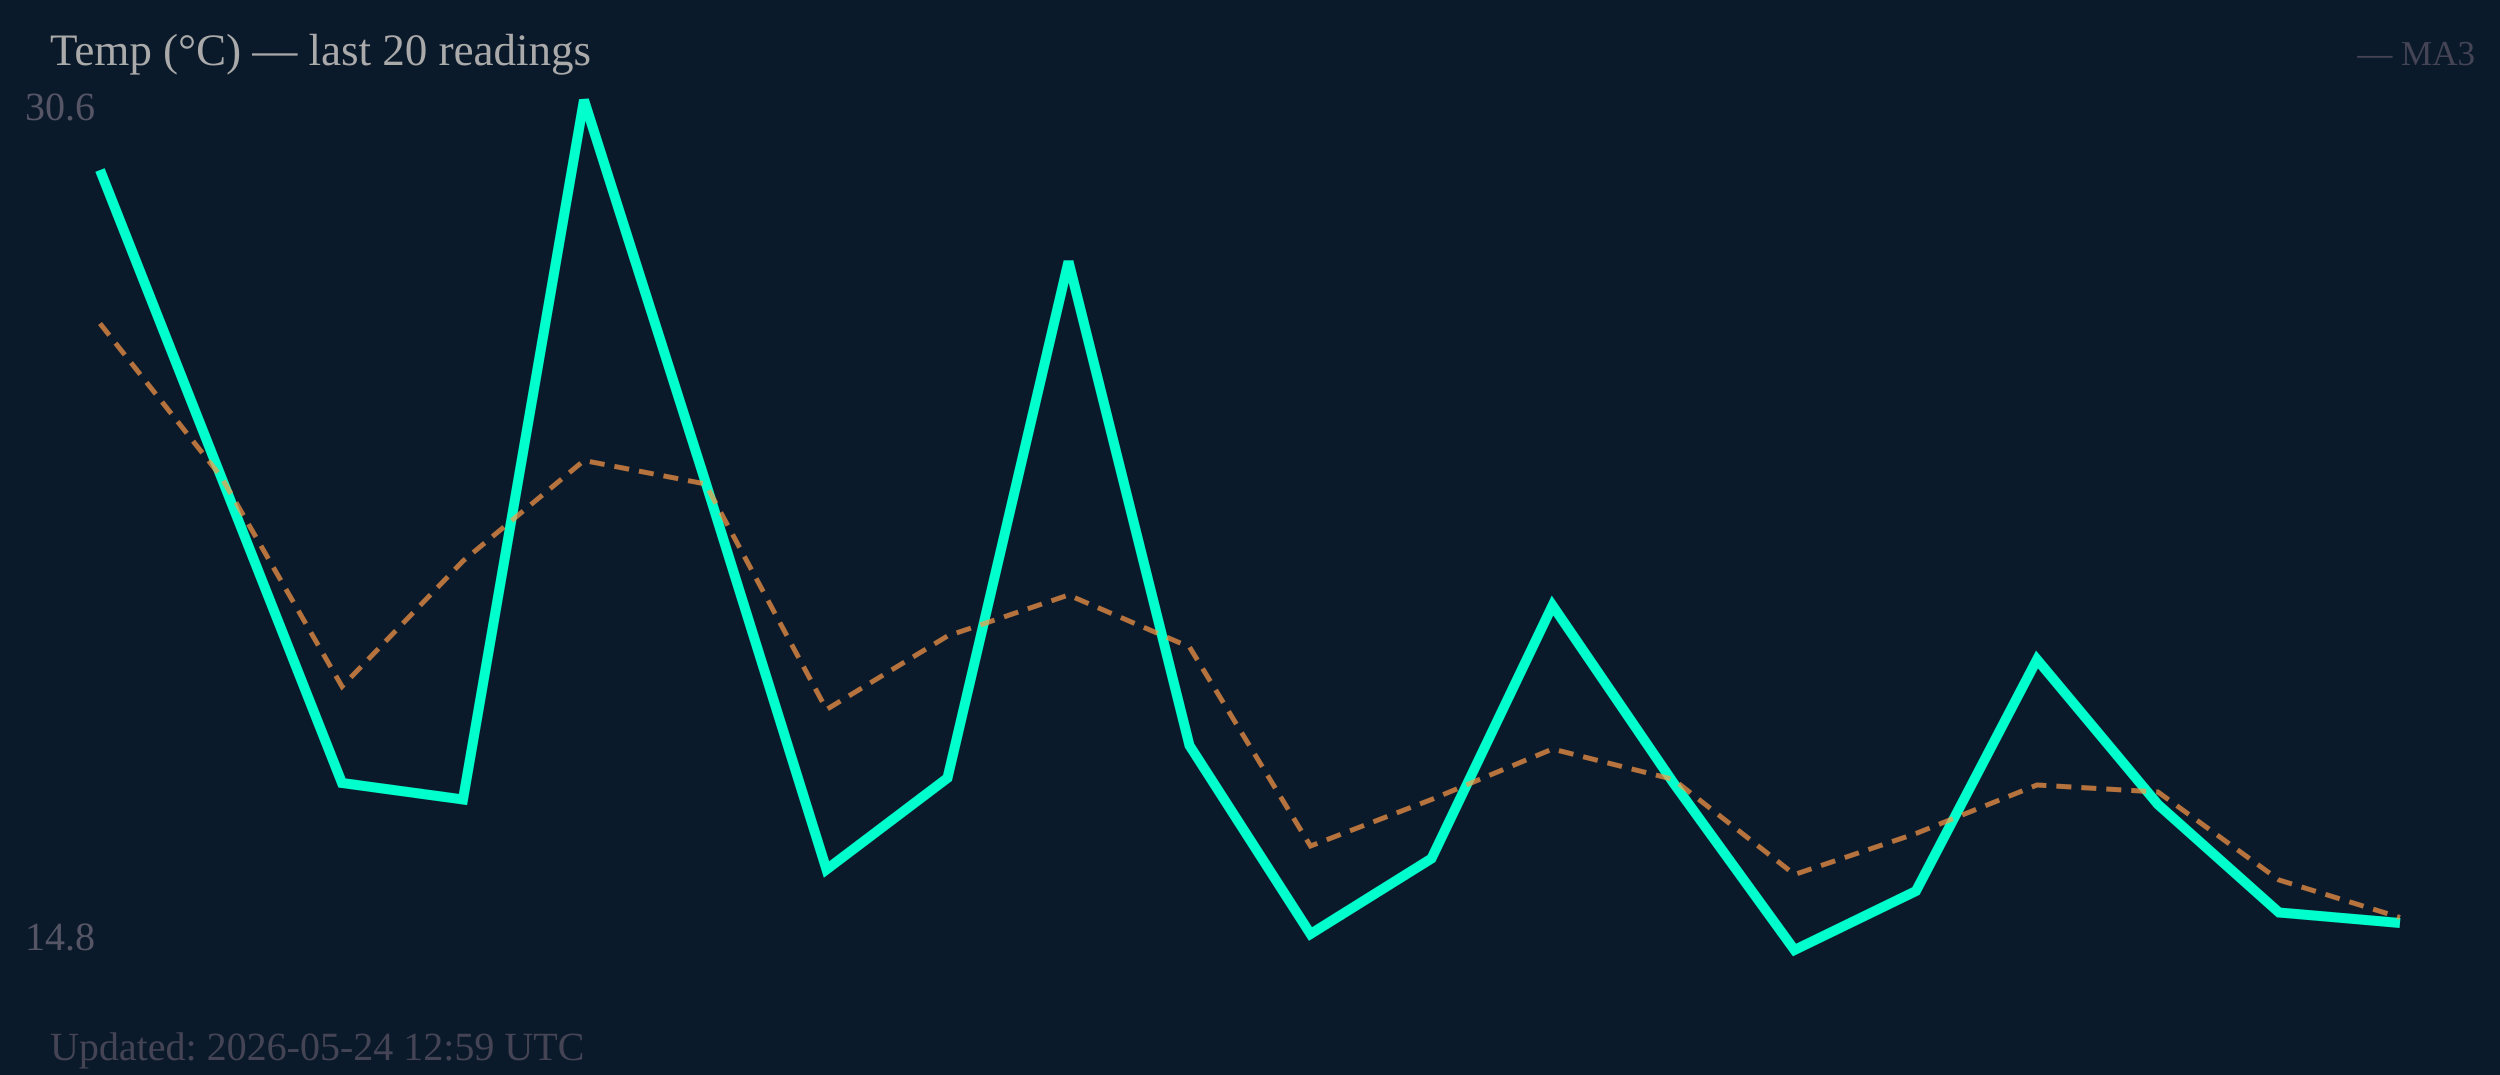
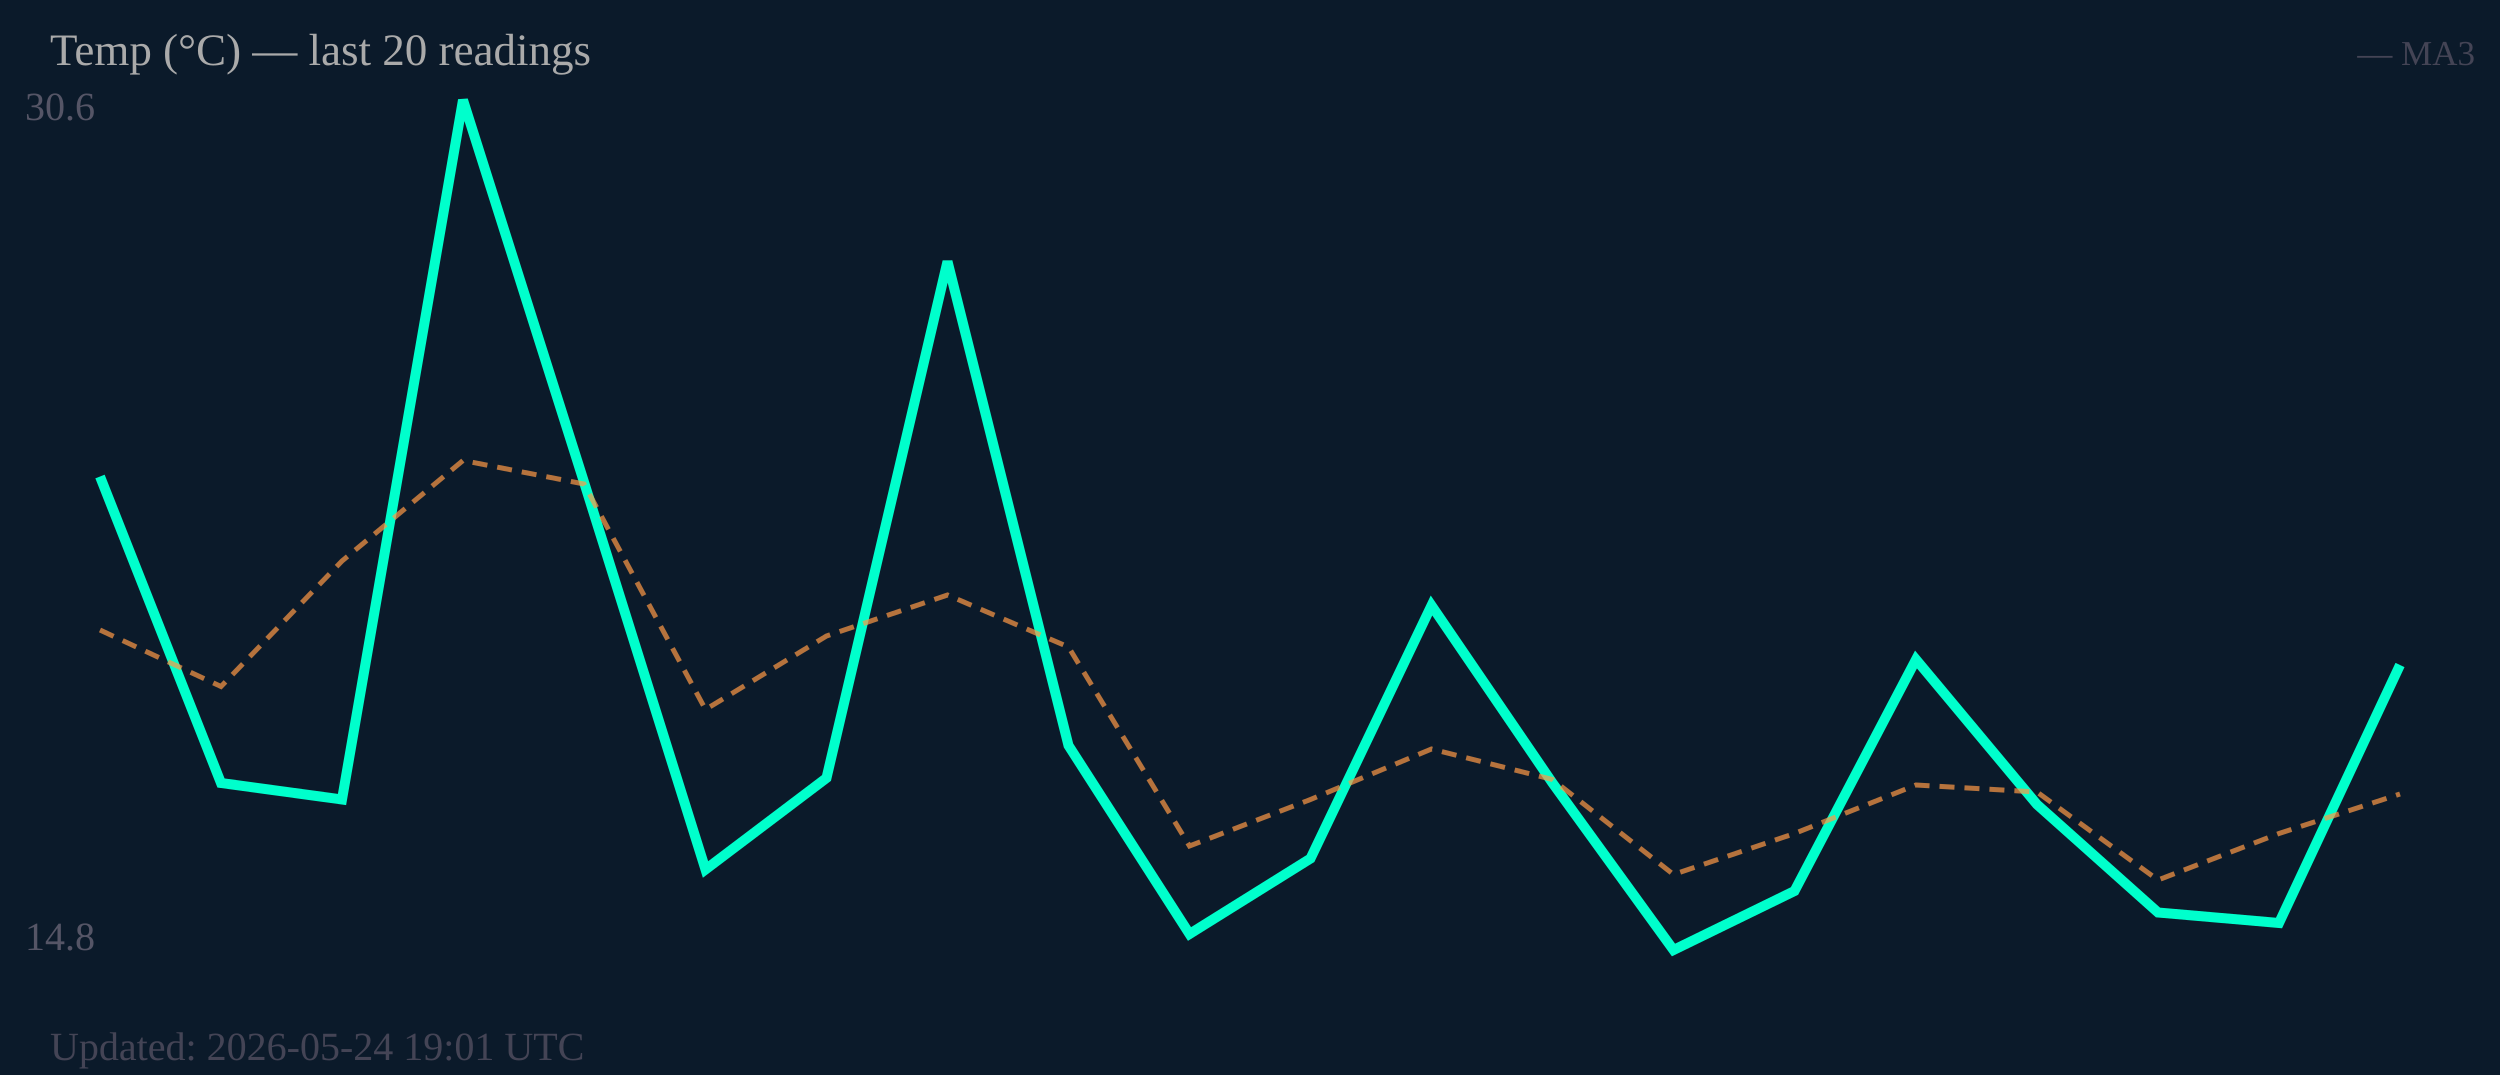
<svg xmlns="http://www.w3.org/2000/svg" width="500" height="215" viewBox="0 0 500 215">
  <rect width="500" height="215" fill="#0b1a2a" />
  <text x="5" y="24" font-size="8" fill="#556">30.6</text>
  <text x="5" y="190" font-size="8" fill="#556">14.8</text>
-   <polyline fill="none" stroke="#00ffcc" stroke-width="2" points="20.0,34.0 44.2,95.3 68.4,156.6 92.6,159.9 116.8,20.0 141.1,96.4 165.3,173.9 189.5,155.6 213.7,52.3 237.9,149.1 262.1,186.8 286.3,171.7 310.5,121.1 334.7,156.6 358.9,190.0 383.2,178.2 407.4,131.9 431.6,160.9 455.8,182.5 480.0,184.6" />
-   <polyline fill="none" stroke="#ff9944" stroke-width="1" stroke-dasharray="3,2" opacity="0.7" points="20.0,64.7 44.2,95.3 68.4,137.3 92.6,112.2 116.8,92.1 141.1,96.8 165.3,141.9 189.5,127.2 213.7,119.0 237.9,129.4 262.1,169.2 286.3,159.9 310.5,149.8 334.7,155.9 358.9,174.9 383.2,166.7 407.4,157.0 431.6,158.4 455.8,176.0 480.0,183.5" />
+   <polyline fill="none" stroke="#00ffcc" stroke-width="2" points="20.0,95.3 44.2,156.6 68.4,159.9 92.6,20.0 116.8,96.4 141.1,173.9 165.3,155.6 189.5,52.3 213.7,149.1 237.9,186.8 262.1,171.7 286.3,121.1 310.5,156.6 334.7,190.0 358.9,178.2 383.2,131.9 407.4,160.9 431.6,182.5 455.8,184.6 480.0,133.0" />
+   <polyline fill="none" stroke="#ff9944" stroke-width="1" stroke-dasharray="3,2" opacity="0.7" points="20.0,126.0 44.2,137.3 68.4,112.2 92.6,92.1 116.8,96.8 141.1,141.9 165.3,127.2 189.5,119.0 213.7,129.4 237.9,169.2 262.1,159.9 286.3,149.8 310.5,155.9 334.7,174.9 358.9,166.7 383.2,157.0 407.4,158.4 431.6,176.0 455.8,166.7 480.0,158.8" />
  <text x="10" y="13" font-size="9" fill="#aaa">Temp (°C) — last 20 readings</text>
  <text x="495" y="13" font-size="7" fill="#445" text-anchor="end">— MA3</text>
-   <text x="10" y="212" font-size="8" fill="#445">Updated: 2026-05-24 12:59 UTC</text>
+   <text x="10" y="212" font-size="8" fill="#445">Updated: 2026-05-24 19:01 UTC</text>
</svg>
